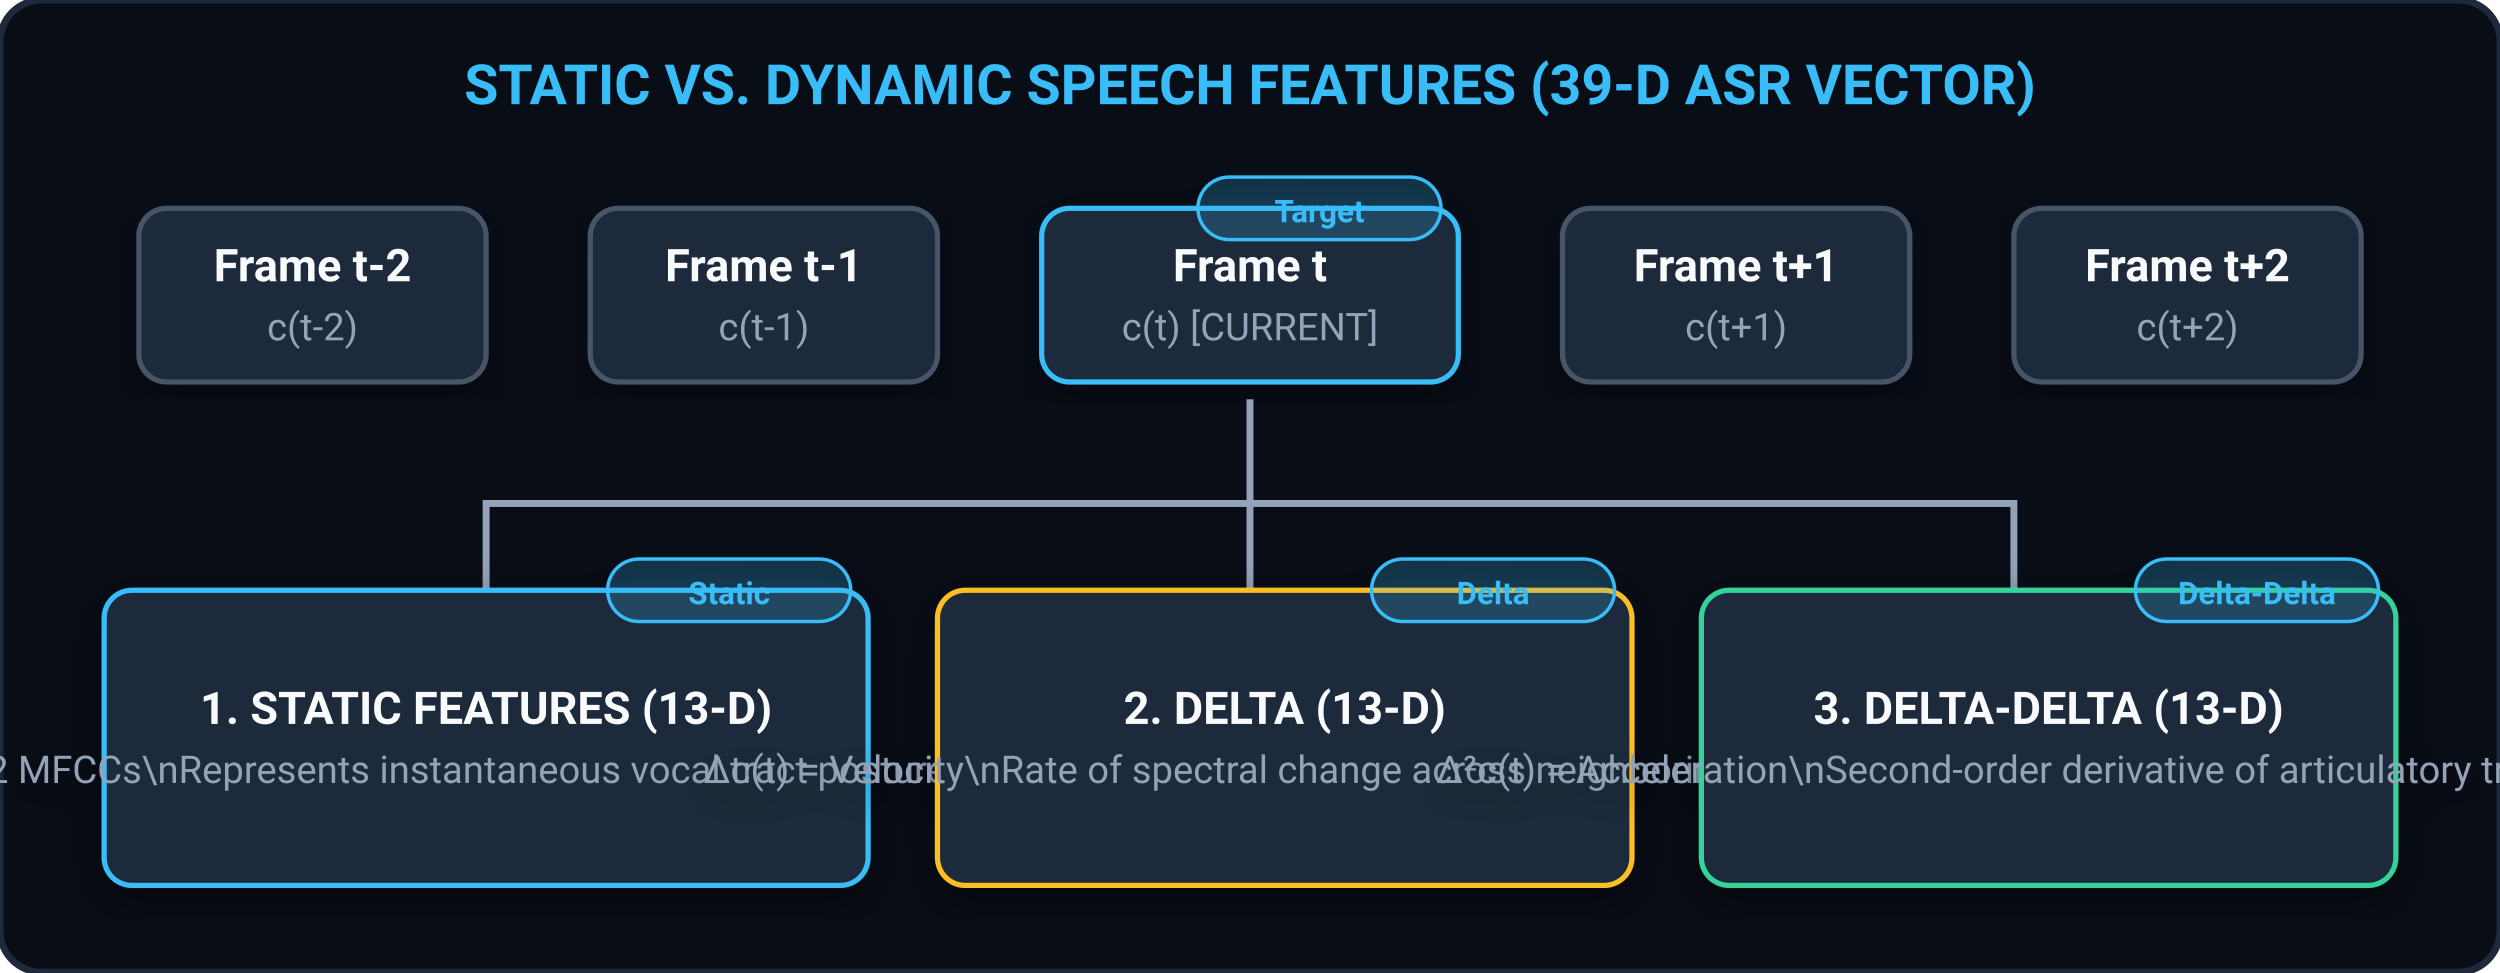
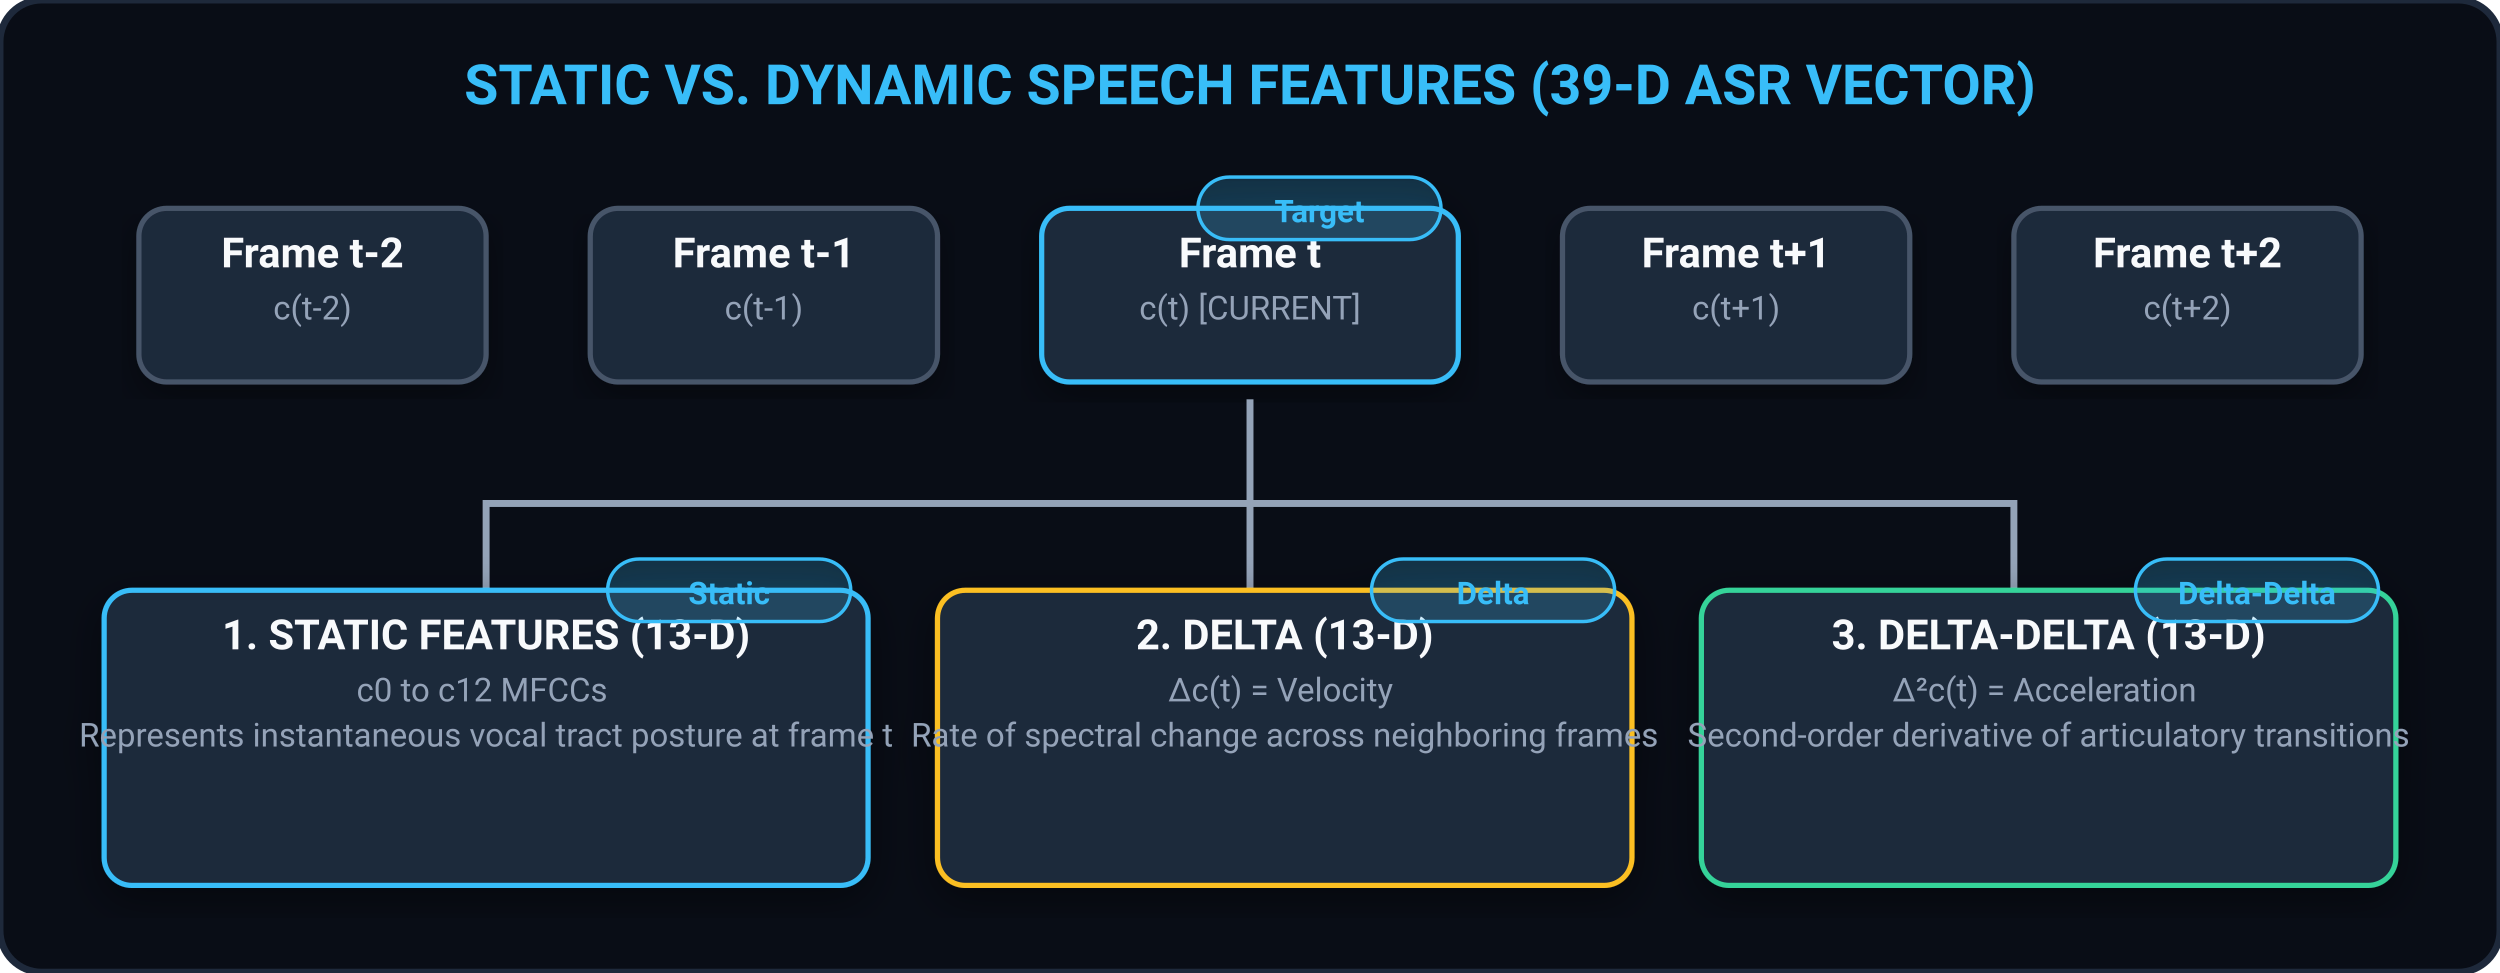
<svg xmlns="http://www.w3.org/2000/svg" viewBox="0 0 720 280" width="100%" height="280" style="max-width: 720px; height: auto; display: block; margin: 0 auto; font-family: -apple-system, BlinkMacSystemFont, 'Segoe UI', Roboto, Helvetica, Arial, sans-serif;">
  <defs>
    <linearGradient id="gradCard" x1="0%" y1="0%" x2="100%" y2="100%">
      <stop offset="0%" stop-color="#1e293b" />
      <stop offset="100%" stop-color="#0f172a" />
    </linearGradient>
    <linearGradient id="gradCyan" x1="0%" y1="0%" x2="100%" y2="100%">
      <stop offset="0%" stop-color="#38bdf8" />
      <stop offset="100%" stop-color="#0284c7" />
    </linearGradient>
    <linearGradient id="gradEmerald" x1="0%" y1="0%" x2="100%" y2="100%">
      <stop offset="0%" stop-color="#34d399" />
      <stop offset="100%" stop-color="#059669" />
    </linearGradient>
    <linearGradient id="gradAmber" x1="0%" y1="0%" x2="100%" y2="100%">
      <stop offset="0%" stop-color="#fbbf24" />
      <stop offset="100%" stop-color="#d97706" />
    </linearGradient>
    <linearGradient id="gradPurple" x1="0%" y1="0%" x2="100%" y2="100%">
      <stop offset="0%" stop-color="#c084fc" />
      <stop offset="100%" stop-color="#9333ea" />
    </linearGradient>
    <linearGradient id="gradRose" x1="0%" y1="0%" x2="100%" y2="100%">
      <stop offset="0%" stop-color="#fb7185" />
      <stop offset="100%" stop-color="#e11d48" />
    </linearGradient>
    <filter id="shadow" x="-5%" y="-5%" width="110%" height="115%">
      <feDropShadow dx="0" dy="4" stdDeviation="6" flood-color="#000000" flood-opacity="0.4" />
    </filter>
    <marker id="arrCyan" viewBox="0 0 10 10" refX="6" refY="5" markerWidth="6" markerHeight="6" orient="auto-start-reverse">
      <path d="M 0 1 L 10 5 L 0 9 z" fill="#38bdf8" />
    </marker>
    <marker id="arrEmerald" viewBox="0 0 10 10" refX="6" refY="5" markerWidth="6" markerHeight="6" orient="auto-start-reverse">
      <path d="M 0 1 L 10 5 L 0 9 z" fill="#34d399" />
    </marker>
    <marker id="arrAmber" viewBox="0 0 10 10" refX="6" refY="5" markerWidth="6" markerHeight="6" orient="auto-start-reverse">
      <path d="M 0 1 L 10 5 L 0 9 z" fill="#fbbf24" />
    </marker>
  </defs>
  <rect width="720" height="280" rx="12" fill="#090d16" stroke="#1e293b" stroke-width="2" />
  <text x="360" y="30" font-size="16" font-weight="bold" fill="#38bdf8" text-anchor="middle">STATIC VS. DYNAMIC SPEECH FEATURES (39-D ASR VECTOR)</text>
  <g transform="translate(40, 60)">
    <g filter="url(#shadow)">
      <rect x="0" y="0" width="100" height="50" rx="8" fill="#1e293b" stroke="#475569" stroke-width="1.5" />
-       <text x="50.0" y="21.0" font-size="13" font-weight="bold" fill="#f8fafc" text-anchor="middle">Frame t-2</text>
-       <text x="50.0" y="38.0" font-size="11" fill="#94a3b8" text-anchor="middle">c(t-2)</text>
+       <text x="50.0" y="17" font-size="12" font-weight="bold" fill="#f8fafc" text-anchor="middle">Frame t-2</text>
+       <text font-size="9.5" fill="#94a3b8" text-anchor="middle">
+         <tspan x="50.0" y="32">c(t-2)</tspan>
+       </text>
    </g>
    <g filter="url(#shadow)">
      <rect x="130" y="0" width="100" height="50" rx="8" fill="#1e293b" stroke="#475569" stroke-width="1.5" />
-       <text x="180.0" y="21.0" font-size="13" font-weight="bold" fill="#f8fafc" text-anchor="middle">Frame t-1</text>
-       <text x="180.0" y="38.0" font-size="11" fill="#94a3b8" text-anchor="middle">c(t-1)</text>
+       <text x="180.0" y="17" font-size="12" font-weight="bold" fill="#f8fafc" text-anchor="middle">Frame t-1</text>
+       <text font-size="9.5" fill="#94a3b8" text-anchor="middle">
+         <tspan x="180.0" y="32">c(t-1)</tspan>
+       </text>
    </g>
    <g filter="url(#shadow)">
      <rect x="260" y="0" width="120" height="50" rx="8" fill="#1e293b" stroke="#38bdf8" stroke-width="1.5" />
-       <text x="320.0" y="21.0" font-size="13" font-weight="bold" fill="#f8fafc" text-anchor="middle">Frame t</text>
-       <text x="320.0" y="38.0" font-size="11" fill="#94a3b8" text-anchor="middle">c(t) [CURRENT]</text>
+       <text x="320.0" y="17" font-size="12" font-weight="bold" fill="#f8fafc" text-anchor="middle">Frame t</text>
+       <text font-size="9.5" fill="#94a3b8" text-anchor="middle">
+         <tspan x="320.0" y="32">c(t) [CURRENT]</tspan>
+       </text>
      <rect x="305" y="-9" width="70" height="18" rx="9" fill="#38bdf8" fill-opacity="0.2" stroke="#38bdf8" stroke-width="1" />
      <text x="340" y="4" font-size="9" font-weight="bold" fill="#38bdf8" text-anchor="middle">Target</text>
    </g>
    <g filter="url(#shadow)">
      <rect x="410" y="0" width="100" height="50" rx="8" fill="#1e293b" stroke="#475569" stroke-width="1.5" />
-       <text x="460.0" y="21.0" font-size="13" font-weight="bold" fill="#f8fafc" text-anchor="middle">Frame t+1</text>
-       <text x="460.0" y="38.0" font-size="11" fill="#94a3b8" text-anchor="middle">c(t+1)</text>
+       <text x="460.0" y="17" font-size="12" font-weight="bold" fill="#f8fafc" text-anchor="middle">Frame t+1</text>
+       <text font-size="9.5" fill="#94a3b8" text-anchor="middle">
+         <tspan x="460.0" y="32">c(t+1)</tspan>
+       </text>
    </g>
    <g filter="url(#shadow)">
      <rect x="540" y="0" width="100" height="50" rx="8" fill="#1e293b" stroke="#475569" stroke-width="1.5" />
-       <text x="590.0" y="21.0" font-size="13" font-weight="bold" fill="#f8fafc" text-anchor="middle">Frame t+2</text>
-       <text x="590.0" y="38.0" font-size="11" fill="#94a3b8" text-anchor="middle">c(t+2)</text>
+       <text x="590.0" y="17" font-size="12" font-weight="bold" fill="#f8fafc" text-anchor="middle">Frame t+2</text>
+       <text font-size="9.5" fill="#94a3b8" text-anchor="middle">
+         <tspan x="590.0" y="32">c(t+2)</tspan>
+       </text>
    </g>
  </g>
  <path d="M 360 115 L 360 145 M 360 145 L 140 145 L 140 170 M 360 145 L 360 170 M 360 145 L 580 145 L 580 170" fill="none" stroke="#94a3b8" stroke-width="2" />
  <g filter="url(#shadow)">
    <rect x="30" y="170" width="220" height="85" rx="8" fill="#1e293b" stroke="#38bdf8" stroke-width="1.5" />
-     <text x="140.0" y="208.5" font-size="13" font-weight="bold" fill="#f8fafc" text-anchor="middle">1. STATIC FEATURES (13-D)</text>
-     <text x="140.0" y="225.5" font-size="11" fill="#94a3b8" text-anchor="middle">c0 to c12 MFCCs\nRepresents instantaneous vocal tract posture at frame t</text>
+     <text x="140.0" y="187" font-size="12" font-weight="bold" fill="#f8fafc" text-anchor="middle">1. STATIC FEATURES (13-D)</text>
+     <text font-size="9.5" fill="#94a3b8" text-anchor="middle">
+       <tspan x="140.0" y="202">c0 to c12 MFCCs</tspan>
+       <tspan x="140.0" y="215">Represents instantaneous vocal tract posture at frame t</tspan>
+     </text>
    <rect x="175" y="161" width="70" height="18" rx="9" fill="#38bdf8" fill-opacity="0.2" stroke="#38bdf8" stroke-width="1" />
    <text x="210" y="174" font-size="9" font-weight="bold" fill="#38bdf8" text-anchor="middle">Static</text>
  </g>
  <g filter="url(#shadow)">
    <rect x="270" y="170" width="200" height="85" rx="8" fill="#1e293b" stroke="#fbbf24" stroke-width="1.5" />
-     <text x="370.0" y="208.5" font-size="13" font-weight="bold" fill="#f8fafc" text-anchor="middle">2. DELTA (13-D)</text>
-     <text x="370.0" y="225.5" font-size="11" fill="#94a3b8" text-anchor="middle">Δc(t) = Velocity\nRate of spectral change across neighboring frames</text>
+     <text x="370.0" y="187" font-size="12" font-weight="bold" fill="#f8fafc" text-anchor="middle">2. DELTA (13-D)</text>
+     <text font-size="9.5" fill="#94a3b8" text-anchor="middle">
+       <tspan x="370.0" y="202">Δc(t) = Velocity</tspan>
+       <tspan x="370.0" y="215">Rate of spectral change across neighboring frames</tspan>
+     </text>
    <rect x="395" y="161" width="70" height="18" rx="9" fill="#38bdf8" fill-opacity="0.2" stroke="#38bdf8" stroke-width="1" />
    <text x="430" y="174" font-size="9" font-weight="bold" fill="#38bdf8" text-anchor="middle">Delta</text>
  </g>
  <g filter="url(#shadow)">
    <rect x="490" y="170" width="200" height="85" rx="8" fill="#1e293b" stroke="#34d399" stroke-width="1.5" />
-     <text x="590.0" y="208.5" font-size="13" font-weight="bold" fill="#f8fafc" text-anchor="middle">3. DELTA-DELTA (13-D)</text>
-     <text x="590.0" y="225.5" font-size="11" fill="#94a3b8" text-anchor="middle">Δ²c(t) = Acceleration\nSecond-order derivative of articulatory transitions</text>
+     <text x="590.0" y="187" font-size="12" font-weight="bold" fill="#f8fafc" text-anchor="middle">3. DELTA-DELTA (13-D)</text>
+     <text font-size="9.5" fill="#94a3b8" text-anchor="middle">
+       <tspan x="590.0" y="202">Δ²c(t) = Acceleration</tspan>
+       <tspan x="590.0" y="215">Second-order derivative of articulatory transitions</tspan>
+     </text>
    <rect x="615" y="161" width="70" height="18" rx="9" fill="#38bdf8" fill-opacity="0.2" stroke="#38bdf8" stroke-width="1" />
    <text x="650" y="174" font-size="9" font-weight="bold" fill="#38bdf8" text-anchor="middle">Delta-Delta</text>
  </g>
</svg>
